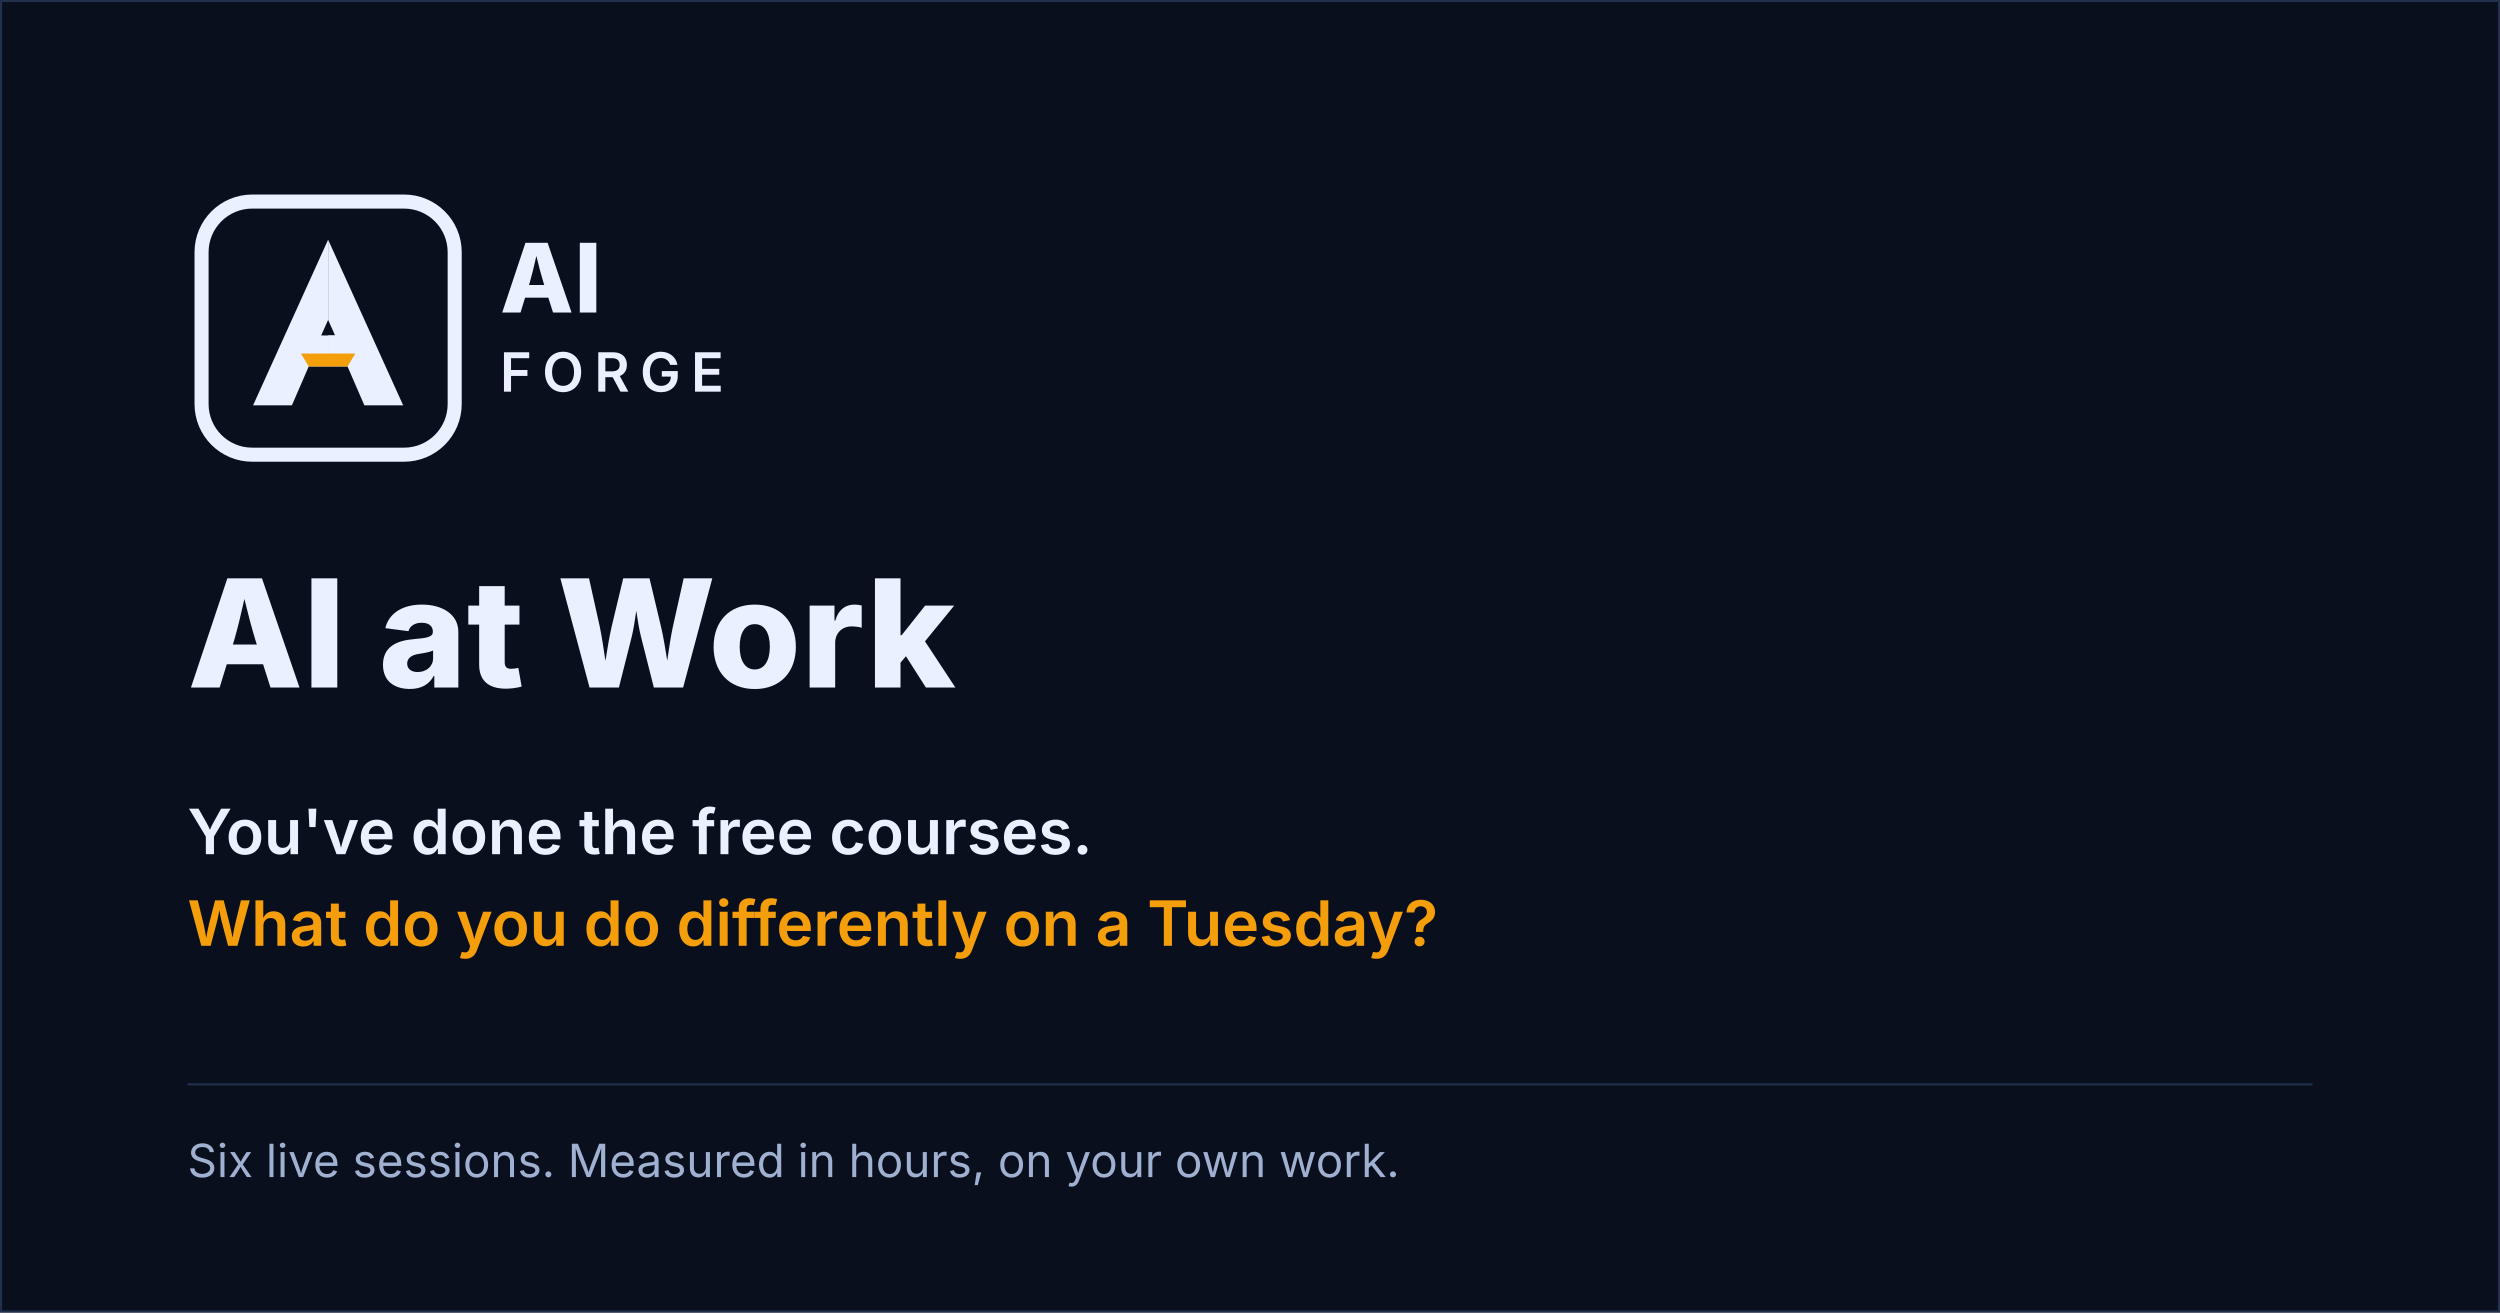
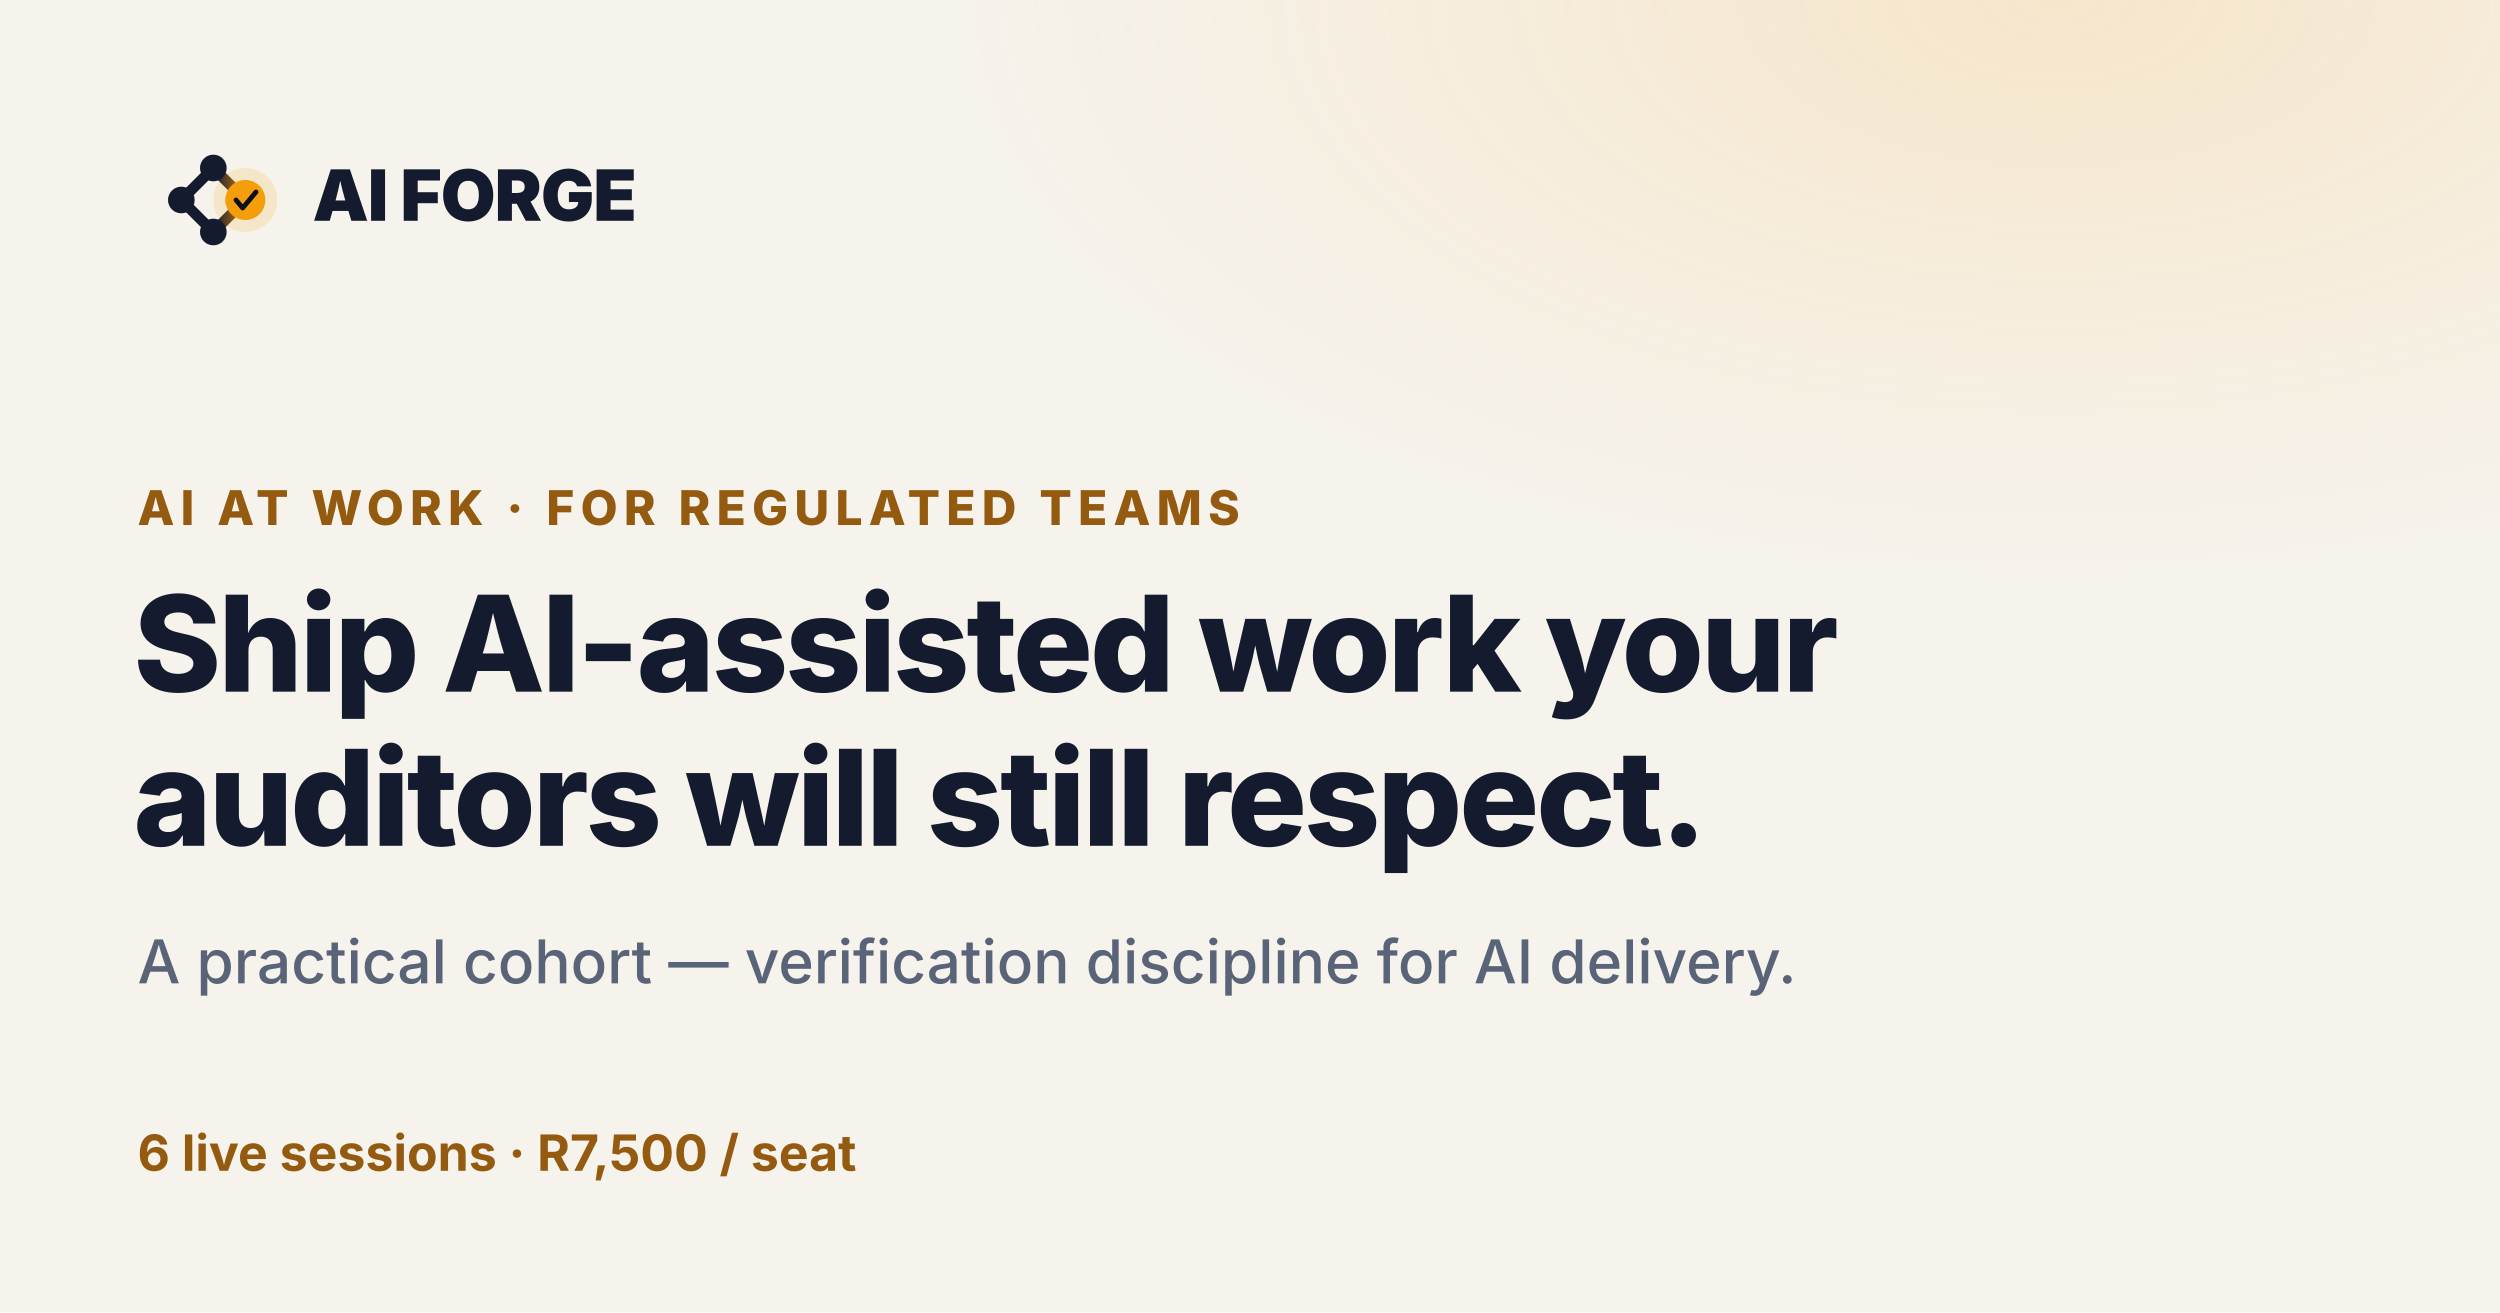
- <svg xmlns="http://www.w3.org/2000/svg" viewBox="0 0 1200 630" role="img" aria-label="AI at Work — AI Forge">
-   <rect x="0" y="0" width="1200" height="630" fill="#0a0f1e" />
-   <rect x="0.5" y="0.5" width="1199" height="629" fill="none" stroke="#23304d" stroke-width="1" />
-   <g transform="translate(90,90) scale(1.35)">
-     <rect x="5" y="5" width="90" height="90" rx="18" fill="none" stroke="#eaf0ff" stroke-width="5" />
-     <path d="M50 18.56 L23.32 77.44 L37.12 77.44 L43.1 63.64 L50 63.64 L50 52.6 L47.52 52.6 L50 47.08 L50 18.56 Z" fill="#eaf0ff" />
-     <path d="M50 18.56 L76.68 77.44 L62.88 77.44 L56.9 63.64 L50 63.64 L50 52.6 L52.48 52.6 L50 47.08 Z" fill="#eaf0ff" />
-     <rect x="50" y="52.6" width="12.88" height="7.36" fill="#eaf0ff" />
-     <path d="M40.34 59.04 L59.66 59.04 L56.9 63.64 L43.1 63.64 Z" fill="#f59e0b" />
+ <svg xmlns="http://www.w3.org/2000/svg" viewBox="0 0 1200 630" role="img" aria-label="AI at Work — a course by AI Forge">
+   <defs>
+     <linearGradient id="g" x1="0" y1="0" x2="1" y2="0">
+       <stop offset="0" stop-color="#141b2e" />
+       <stop offset="1" stop-color="#c47a12" />
+     </linearGradient>
+     <radialGradient id="wash" cx="82%" cy="0%" r="72%">
+       <stop offset="0" stop-color="#f59e0b" stop-opacity="0.15" />
+       <stop offset="0.62" stop-color="#f59e0b" stop-opacity="0" />
+     </radialGradient>
+   </defs>
+   <rect width="1200" height="630" fill="#f6f3ed" />
+   <rect width="1200" height="630" fill="url(#wash)" />
+   <g transform="translate(64,64) scale(0.64)">
+     <circle cx="84" cy="50" r="24" fill="#f59e0b" opacity="0.16" />
+     <g stroke="#141b2e" stroke-width="8" stroke-linecap="round">
+       <line x1="36" y1="50" x2="60" y2="26" />
+       <line x1="36" y1="50" x2="60" y2="74" />
+     </g>
+     <g stroke="url(#g)" stroke-width="8" stroke-linecap="round">
+       <line x1="60" y1="26" x2="84" y2="50" />
+       <line x1="60" y1="74" x2="84" y2="50" />
+     </g>
+     <circle cx="36" cy="50" r="10" fill="#141b2e" />
+     <circle cx="60" cy="26" r="10" fill="#141b2e" />
+     <circle cx="60" cy="74" r="10" fill="#141b2e" />
+     <circle cx="84" cy="50" r="15" fill="#f59e0b" />
+     <path d="M77 50 L82 56 L92 44" fill="none" stroke="#0a0f1e" stroke-width="3.6" stroke-linecap="round" stroke-linejoin="round" />
  </g>
-   <text x="240" y="150" font-family="Inter, -apple-system, Helvetica, Arial, sans-serif" font-size="46" font-weight="800" fill="#eaf0ff" letter-spacing="0.3">AI</text>
-   <text x="240" y="188" font-family="Inter, -apple-system, Helvetica, Arial, sans-serif" font-size="26" font-weight="600" fill="#eaf0ff" letter-spacing="5">FORGE</text>
-   <text x="90" y="330" font-family="Inter, -apple-system, Helvetica, Arial, sans-serif" font-size="72" font-weight="800" fill="#eaf0ff">AI at Work</text>
-   <text x="90" y="410" font-family="Inter, -apple-system, Helvetica, Arial, sans-serif" font-size="30" font-weight="600" fill="#eaf0ff">You've done the free courses.</text>
-   <text x="90" y="454" font-family="Inter, -apple-system, Helvetica, Arial, sans-serif" font-size="30" font-weight="600" fill="#f59e0b">What do you do differently on a Tuesday?</text>
-   <rect x="90" y="520" width="1020" height="1" fill="#23304d" />
-   <text x="90" y="565" font-family="Inter, -apple-system, Helvetica, Arial, sans-serif" font-size="22" fill="#9fb0d0">Six live sessions. Measured in hours, on your own work.</text>
+   <text x="150" y="106" font-family="Inter, -apple-system, Helvetica, Arial, sans-serif" font-size="34" font-weight="900" letter-spacing="-0.5" fill="#141b2e">AI FORGE</text>
+   <text x="66" y="252" font-family="Inter, -apple-system, Helvetica, Arial, sans-serif" font-size="23" font-weight="800" letter-spacing="3" fill="#945a0f">AI AT WORK · FOR REGULATED TEAMS</text>
+   <text x="64" y="332" font-family="Inter, -apple-system, Helvetica, Arial, sans-serif" font-size="64" font-weight="800" letter-spacing="-1.5" fill="#141b2e">Ship AI-assisted work your</text>
+   <text x="64" y="406" font-family="Inter, -apple-system, Helvetica, Arial, sans-serif" font-size="64" font-weight="800" letter-spacing="-1.5" fill="#141b2e">auditors will still respect.</text>
+   <text x="66" y="472" font-family="Inter, -apple-system, Helvetica, Arial, sans-serif" font-size="29" font-weight="500" fill="#5a6478">A practical cohort — verification discipline for AI delivery.</text>
+   <text x="66" y="562" font-family="Inter, -apple-system, Helvetica, Arial, sans-serif" font-size="24" font-weight="700" fill="#945a0f">6 live sessions · R7,500 / seat</text>
</svg>
